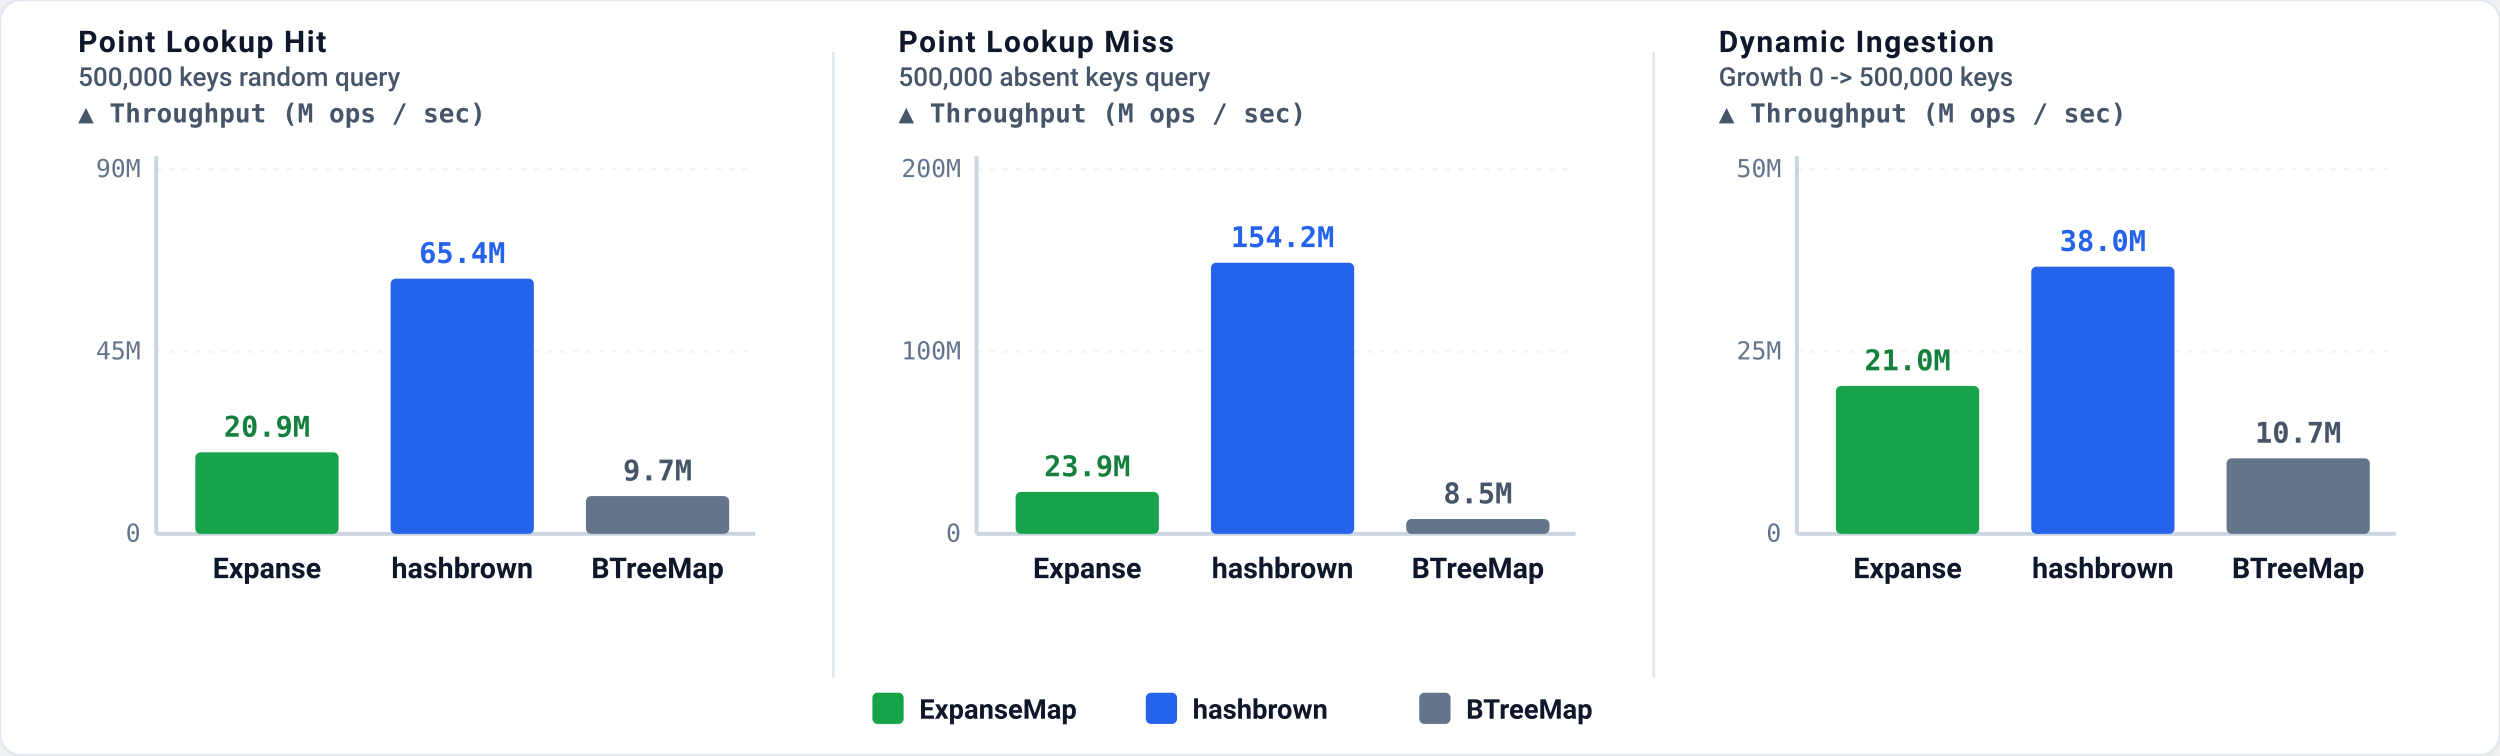
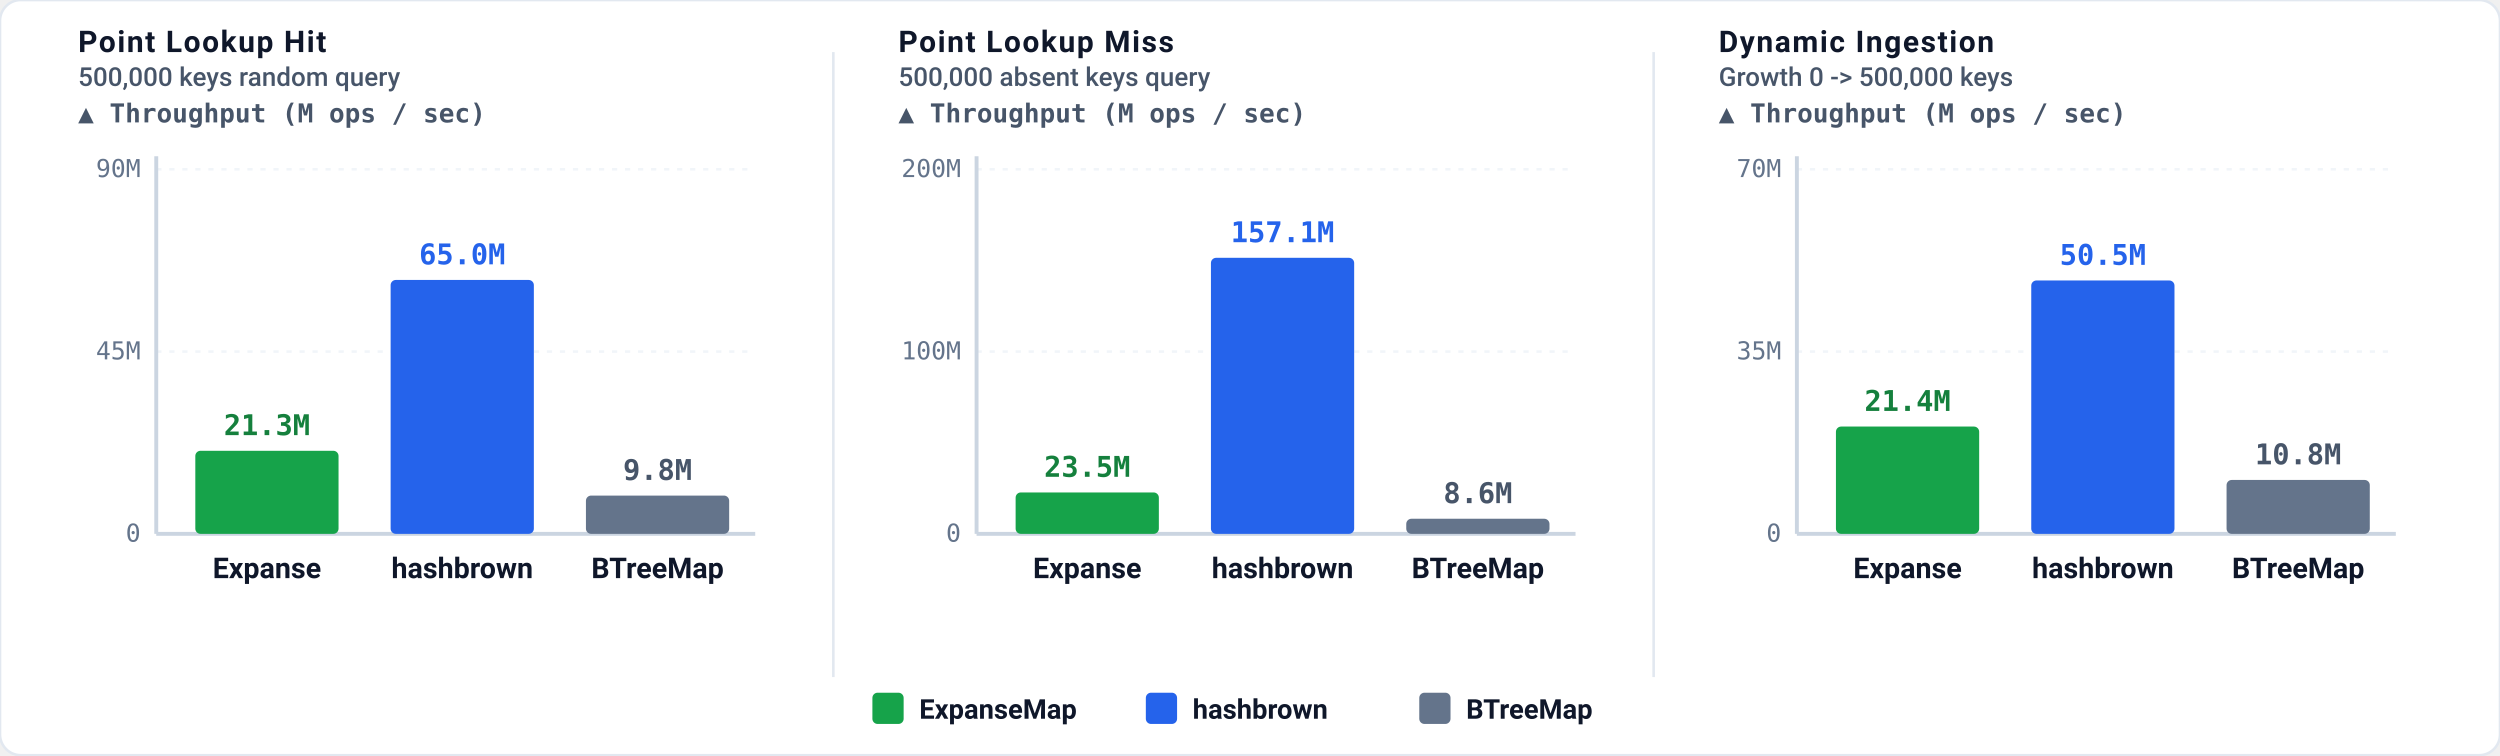
<svg xmlns="http://www.w3.org/2000/svg" role="img" viewBox="0 0 960 290" width="100%" height="100%">
  <defs>
    <style>
      /* Light theme (default) */
      .bg { fill: #ffffff; }
      .border { stroke: #e2e8f0; stroke-width: 1px; fill: none; }
      .grid { stroke: #f1f5f9; stroke-width: 1px; stroke-dasharray: 2,3; }
      .axis { stroke: #cbd5e1; stroke-width: 1.5px; }
      .divider { stroke: #e2e8f0; stroke-width: 1px; }
      
      .t-title { font-family: -apple-system, BlinkMacSystemFont, "Segoe UI", Roboto, Helvetica, Arial, sans-serif; font-size: 11.5px; font-weight: 700; letter-spacing: 0.6px; fill: #0f172a; text-transform: uppercase; }
      .t-sub { font-family: -apple-system, BlinkMacSystemFont, "Segoe UI", Roboto, Helvetica, Arial, sans-serif; font-size: 10px; font-weight: 500; fill: #475569; }
      .t-unit { font-family: ui-monospace, SFMono-Regular, Menlo, Monaco, Consolas, monospace; font-size: 10px; font-weight: 600; fill: #475569; }
      .t-axis-label { font-family: ui-monospace, SFMono-Regular, Menlo, Monaco, Consolas, monospace; font-size: 9.5px; font-weight: 500; fill: #64748b; }
      .t-bar-label { font-family: -apple-system, BlinkMacSystemFont, "Segoe UI", Roboto, Helvetica, Arial, sans-serif; font-size: 11px; font-weight: 700; fill: #0f172a; }
      .t-legend { font-family: -apple-system, BlinkMacSystemFont, "Segoe UI", Roboto, Helvetica, Arial, sans-serif; font-size: 10.5px; font-weight: 600; fill: #0f172a; }
      
      .t-val-accent { font-family: ui-monospace, SFMono-Regular, Menlo, Monaco, Consolas, monospace; font-size: 11px; font-weight: 700; fill: #15803d; }
      .t-val-blue { font-family: ui-monospace, SFMono-Regular, Menlo, Monaco, Consolas, monospace; font-size: 11px; font-weight: 600; fill: #2563eb; }
      .t-val-muted { font-family: ui-monospace, SFMono-Regular, Menlo, Monaco, Consolas, monospace; font-size: 11px; font-weight: 600; fill: #475569; }
      .t-val-warn { font-family: ui-monospace, SFMono-Regular, Menlo, Monaco, Consolas, monospace; font-size: 10px; font-weight: 700; fill: #b91c1c; }

      .t-win { fill: #15803d; font-weight: 600; }
      .t-note { font-family: -apple-system, BlinkMacSystemFont, "Segoe UI", Roboto, Helvetica, Arial, sans-serif; font-size: 9.5px; font-weight: 500; fill: #64748b; }

      .b-expanse { fill: #16a34a; }
      .b-hashbrown { fill: #2563eb; }
      .b-btree { fill: #64748b; }
      .b-disqualified { fill: #ef4444; stroke: #b91c1c; stroke-width: 1px; stroke-dasharray: 2,2; fill-opacity: 0.15; }

      .badge-win { fill: #dcfce7; stroke: #86efac; stroke-width: 1px; rx: 3px; }
      .badge-win-text { font-family: ui-monospace, SFMono-Regular, Menlo, Monaco, Consolas, monospace; font-size: 9.5px; font-weight: 700; fill: #15803d; text-anchor: middle; }

      .badge-loss { fill: #fef3c7; stroke: #fcd34d; stroke-width: 1px; rx: 3px; }
      .badge-loss-text { font-family: ui-monospace, SFMono-Regular, Menlo, Monaco, Consolas, monospace; font-size: 9.5px; font-weight: 700; fill: #b45309; text-anchor: middle; }

      .badge-disq { fill: #fee2e2; stroke: #fca5a5; stroke-width: 1px; rx: 3px; }
      .badge-disq-text { font-family: ui-monospace, SFMono-Regular, Menlo, Monaco, Consolas, monospace; font-size: 9.5px; font-weight: 700; fill: #991b1b; text-anchor: middle; }

      /* Dark theme overrides */
      @media (prefers-color-scheme: dark) {
        .bg { fill: #0d1117; }
        .border { stroke: #30363d; }
        .grid { stroke: #21262d; }
        .axis { stroke: #484f58; }
        .divider { stroke: #21262d; }
        .t-title { fill: #f0f6fc; }
        .t-sub { fill: #94a3b8; }
        .t-unit { fill: #94a3b8; }
        .t-axis-label { fill: #94a3b8; }
        .t-bar-label { fill: #f8fafc; }
        .t-legend { fill: #f8fafc; }
        .t-val-accent { fill: #4ade80; }
        .t-val-blue { fill: #38bdf8; }
        .t-val-muted { fill: #cbd5e1; }
        .t-val-warn { fill: #f87171; }
        .t-win { fill: #4ade80; }
        .t-note { fill: #94a3b8; }
        .b-expanse { fill: #22c55e; }
        .b-hashbrown { fill: #3b82f6; }
        .b-btree { fill: #475569; }
        .b-disqualified { fill: #ef4444; stroke: #f87171; fill-opacity: 0.25; }
        .badge-win { fill: #064e3b; stroke: #059669; }
        .badge-win-text { fill: #6ee7b7; }
        .badge-loss { fill: #451a03; stroke: #d97706; }
        .badge-loss-text { fill: #fcd34d; }
        .badge-disq { fill: #450a0a; stroke: #dc2626; }
        .badge-disq-text { fill: #fca5a5; }
      }

      :root[data-theme="dark"] .bg, [data-theme="dark"] .bg { fill: #0d1117; }
      :root[data-theme="dark"] .border, [data-theme="dark"] .border { stroke: #30363d; }
      :root[data-theme="dark"] .grid, [data-theme="dark"] .grid { stroke: #21262d; }
      :root[data-theme="dark"] .axis, [data-theme="dark"] .axis { stroke: #484f58; }
      :root[data-theme="dark"] .divider, [data-theme="dark"] .divider { stroke: #21262d; }
      :root[data-theme="dark"] .t-title, [data-theme="dark"] .t-title { fill: #f0f6fc; }
      :root[data-theme="dark"] .t-sub, [data-theme="dark"] .t-sub { fill: #94a3b8; }
      :root[data-theme="dark"] .t-unit, [data-theme="dark"] .t-unit { fill: #94a3b8; }
      :root[data-theme="dark"] .t-axis-label, [data-theme="dark"] .t-axis-label { fill: #94a3b8; }
      :root[data-theme="dark"] .t-bar-label, [data-theme="dark"] .t-bar-label { fill: #f8fafc; }
      :root[data-theme="dark"] .t-legend, [data-theme="dark"] .t-legend { fill: #f8fafc; }
      :root[data-theme="dark"] .t-val-accent, [data-theme="dark"] .t-val-accent { fill: #4ade80; }
      :root[data-theme="dark"] .t-val-blue, [data-theme="dark"] .t-val-blue { fill: #38bdf8; }
      :root[data-theme="dark"] .t-val-muted, [data-theme="dark"] .t-val-muted { fill: #cbd5e1; }
      :root[data-theme="dark"] .t-val-warn, [data-theme="dark"] .t-val-warn { fill: #f87171; }
      :root[data-theme="dark"] .t-win, [data-theme="dark"] .t-win { fill: #4ade80; }
      :root[data-theme="dark"] .t-note, [data-theme="dark"] .t-note { fill: #94a3b8; }
      :root[data-theme="dark"] .b-expanse, [data-theme="dark"] .b-expanse { fill: #22c55e; }
      :root[data-theme="dark"] .b-hashbrown, [data-theme="dark"] .b-hashbrown { fill: #3b82f6; }
      :root[data-theme="dark"] .b-btree, [data-theme="dark"] .b-btree { fill: #475569; }
      :root[data-theme="dark"] .b-disqualified, [data-theme="dark"] .b-disqualified { fill: #ef4444; stroke: #f87171; fill-opacity: 0.25; }
      :root[data-theme="dark"] .badge-win, [data-theme="dark"] .badge-win { fill: #064e3b; stroke: #059669; }
      :root[data-theme="dark"] .badge-win-text, [data-theme="dark"] .badge-win-text { fill: #6ee7b7; }
      :root[data-theme="dark"] .badge-loss, [data-theme="dark"] .badge-loss { fill: #451a03; stroke: #d97706; }
      :root[data-theme="dark"] .badge-loss-text, [data-theme="dark"] .badge-loss-text { fill: #fcd34d; }
      :root[data-theme="dark"] .badge-disq, [data-theme="dark"] .badge-disq { fill: #450a0a; stroke: #dc2626; }
      :root[data-theme="dark"] .badge-disq-text, [data-theme="dark"] .badge-disq-text { fill: #fca5a5; }
    </style>
  </defs>
  <rect width="100%" height="100%" class="bg" rx="8" />
  <rect width="100%" height="100%" class="border" rx="8" />
  <g transform="translate(335, 266)">
    <rect x="0" y="0" width="12" height="12" rx="2" class="b-expanse" />
    <text x="18" y="10" class="t-legend">ExpanseMap</text>
    <rect x="105" y="0" width="12" height="12" rx="2" class="b-hashbrown" />
    <text x="123" y="10" class="t-legend">hashbrown</text>
    <rect x="210" y="0" width="12" height="12" rx="2" class="b-btree" />
    <text x="228" y="10" class="t-legend">BTreeMap</text>
  </g>
  <g transform="translate(30, 20)">
    <text x="0" y="0" class="t-title">Point Lookup Hit</text>
    <text x="0" y="13" class="t-sub">500,000 keys random query</text>
    <text x="0" y="27" class="t-unit">▲ Throughput (M ops / sec)</text>
    <line x1="30" y1="45" x2="260" y2="45" class="grid" />
    <text x="24" y="48" class="t-axis-label" text-anchor="end">90M</text>
    <line x1="30" y1="115" x2="260" y2="115" class="grid" />
    <text x="24" y="118" class="t-axis-label" text-anchor="end">45M</text>
    <line x1="30" y1="185" x2="260" y2="185" class="axis" />
    <text x="24" y="188" class="t-axis-label" text-anchor="end">0</text>
    <line x1="30" y1="40" x2="30" y2="185" class="axis" />
-     <rect x="45" y="153.7" width="55" height="31.3" class="b-expanse" rx="2" />
-     <text x="72.5" y="147.7" class="t-val-accent" text-anchor="middle">20.9M</text>
+     <rect x="45" y="153.1" width="55" height="31.9" class="b-expanse" rx="2" />
+     <text x="72.5" y="147.1" class="t-val-accent" text-anchor="middle">21.3M</text>
    <text x="72.5" y="202" class="t-bar-label" text-anchor="middle">Expanse</text>
-     <rect x="120" y="87.0" width="55" height="98.0" class="b-hashbrown" rx="2" />
-     <text x="147.5" y="81.0" class="t-val-blue" text-anchor="middle">65.4M</text>
+     <rect x="120" y="87.5" width="55" height="97.5" class="b-hashbrown" rx="2" />
+     <text x="147.5" y="81.5" class="t-val-blue" text-anchor="middle">65.0M</text>
    <text x="147.5" y="202" class="t-bar-label" text-anchor="middle">hashbrown</text>
-     <rect x="195" y="170.5" width="55" height="14.5" class="b-btree" rx="2" />
-     <text x="222.5" y="164.5" class="t-val-muted" text-anchor="middle">9.7M</text>
+     <rect x="195" y="170.3" width="55" height="14.7" class="b-btree" rx="2" />
+     <text x="222.5" y="164.3" class="t-val-muted" text-anchor="middle">9.8M</text>
    <text x="222.5" y="202" class="t-bar-label" text-anchor="middle">BTreeMap</text>
  </g>
  <g transform="translate(345, 20)">
    <text x="0" y="0" class="t-title">Point Lookup Miss</text>
    <text x="0" y="13" class="t-sub">500,000 absent keys query</text>
    <text x="0" y="27" class="t-unit">▲ Throughput (M ops / sec)</text>
    <line x1="30" y1="45" x2="260" y2="45" class="grid" />
    <text x="24" y="48" class="t-axis-label" text-anchor="end">200M</text>
    <line x1="30" y1="115" x2="260" y2="115" class="grid" />
    <text x="24" y="118" class="t-axis-label" text-anchor="end">100M</text>
    <line x1="30" y1="185" x2="260" y2="185" class="axis" />
    <text x="24" y="188" class="t-axis-label" text-anchor="end">0</text>
    <line x1="30" y1="40" x2="30" y2="185" class="axis" />
-     <rect x="45" y="168.9" width="55" height="16.1" class="b-expanse" rx="2" />
-     <text x="72.5" y="162.9" class="t-val-accent" text-anchor="middle">23.9M</text>
+     <rect x="45" y="169.1" width="55" height="15.9" class="b-expanse" rx="2" />
+     <text x="72.5" y="163.1" class="t-val-accent" text-anchor="middle">23.5M</text>
    <text x="72.5" y="202" class="t-bar-label" text-anchor="middle">Expanse</text>
-     <rect x="120" y="80.9" width="55" height="104.1" class="b-hashbrown" rx="2" />
-     <text x="147.5" y="74.9" class="t-val-blue" text-anchor="middle">154.2M</text>
+     <rect x="120" y="79.0" width="55" height="106.0" class="b-hashbrown" rx="2" />
+     <text x="147.5" y="73.0" class="t-val-blue" text-anchor="middle">157.1M</text>
    <text x="147.5" y="202" class="t-bar-label" text-anchor="middle">hashbrown</text>
-     <rect x="195" y="179.3" width="55" height="5.7" class="b-btree" rx="2" />
-     <text x="222.5" y="173.3" class="t-val-muted" text-anchor="middle">8.5M</text>
+     <rect x="195" y="179.2" width="55" height="5.8" class="b-btree" rx="2" />
+     <text x="222.5" y="173.2" class="t-val-muted" text-anchor="middle">8.6M</text>
    <text x="222.5" y="202" class="t-bar-label" text-anchor="middle">BTreeMap</text>
  </g>
  <g transform="translate(660, 20)">
    <text x="0" y="0" class="t-title">Dynamic Ingestion</text>
    <text x="0" y="13" class="t-sub">Growth 0 -&gt; 500,000 keys</text>
    <text x="0" y="27" class="t-unit">▲ Throughput (M ops / sec)</text>
    <line x1="30" y1="45" x2="260" y2="45" class="grid" />
-     <text x="24" y="48" class="t-axis-label" text-anchor="end">50M</text>
+     <text x="24" y="48" class="t-axis-label" text-anchor="end">70M</text>
    <line x1="30" y1="115" x2="260" y2="115" class="grid" />
-     <text x="24" y="118" class="t-axis-label" text-anchor="end">25M</text>
+     <text x="24" y="118" class="t-axis-label" text-anchor="end">35M</text>
    <line x1="30" y1="185" x2="260" y2="185" class="axis" />
    <text x="24" y="188" class="t-axis-label" text-anchor="end">0</text>
    <line x1="30" y1="40" x2="30" y2="185" class="axis" />
-     <rect x="45" y="128.2" width="55" height="56.8" class="b-expanse" rx="2" />
-     <text x="72.5" y="122.2" class="t-val-accent" text-anchor="middle">21.0M</text>
+     <rect x="45" y="143.8" width="55" height="41.2" class="b-expanse" rx="2" />
+     <text x="72.5" y="137.8" class="t-val-accent" text-anchor="middle">21.4M</text>
    <text x="72.5" y="202" class="t-bar-label" text-anchor="middle">Expanse</text>
-     <rect x="120" y="82.4" width="55" height="102.6" class="b-hashbrown" rx="2" />
-     <text x="147.5" y="76.4" class="t-val-blue" text-anchor="middle">38.0M</text>
+     <rect x="120" y="87.7" width="55" height="97.3" class="b-hashbrown" rx="2" />
+     <text x="147.5" y="81.7" class="t-val-blue" text-anchor="middle">50.5M</text>
    <text x="147.5" y="202" class="t-bar-label" text-anchor="middle">hashbrown</text>
-     <rect x="195" y="156.0" width="55" height="29.0" class="b-btree" rx="2" />
-     <text x="222.5" y="150.0" class="t-val-muted" text-anchor="middle">10.7M</text>
+     <rect x="195" y="164.3" width="55" height="20.7" class="b-btree" rx="2" />
+     <text x="222.5" y="158.3" class="t-val-muted" text-anchor="middle">10.8M</text>
    <text x="222.5" y="202" class="t-bar-label" text-anchor="middle">BTreeMap</text>
  </g>
  <line x1="320" y1="20" x2="320" y2="260" class="divider" />
  <line x1="635" y1="20" x2="635" y2="260" class="divider" />
</svg>
